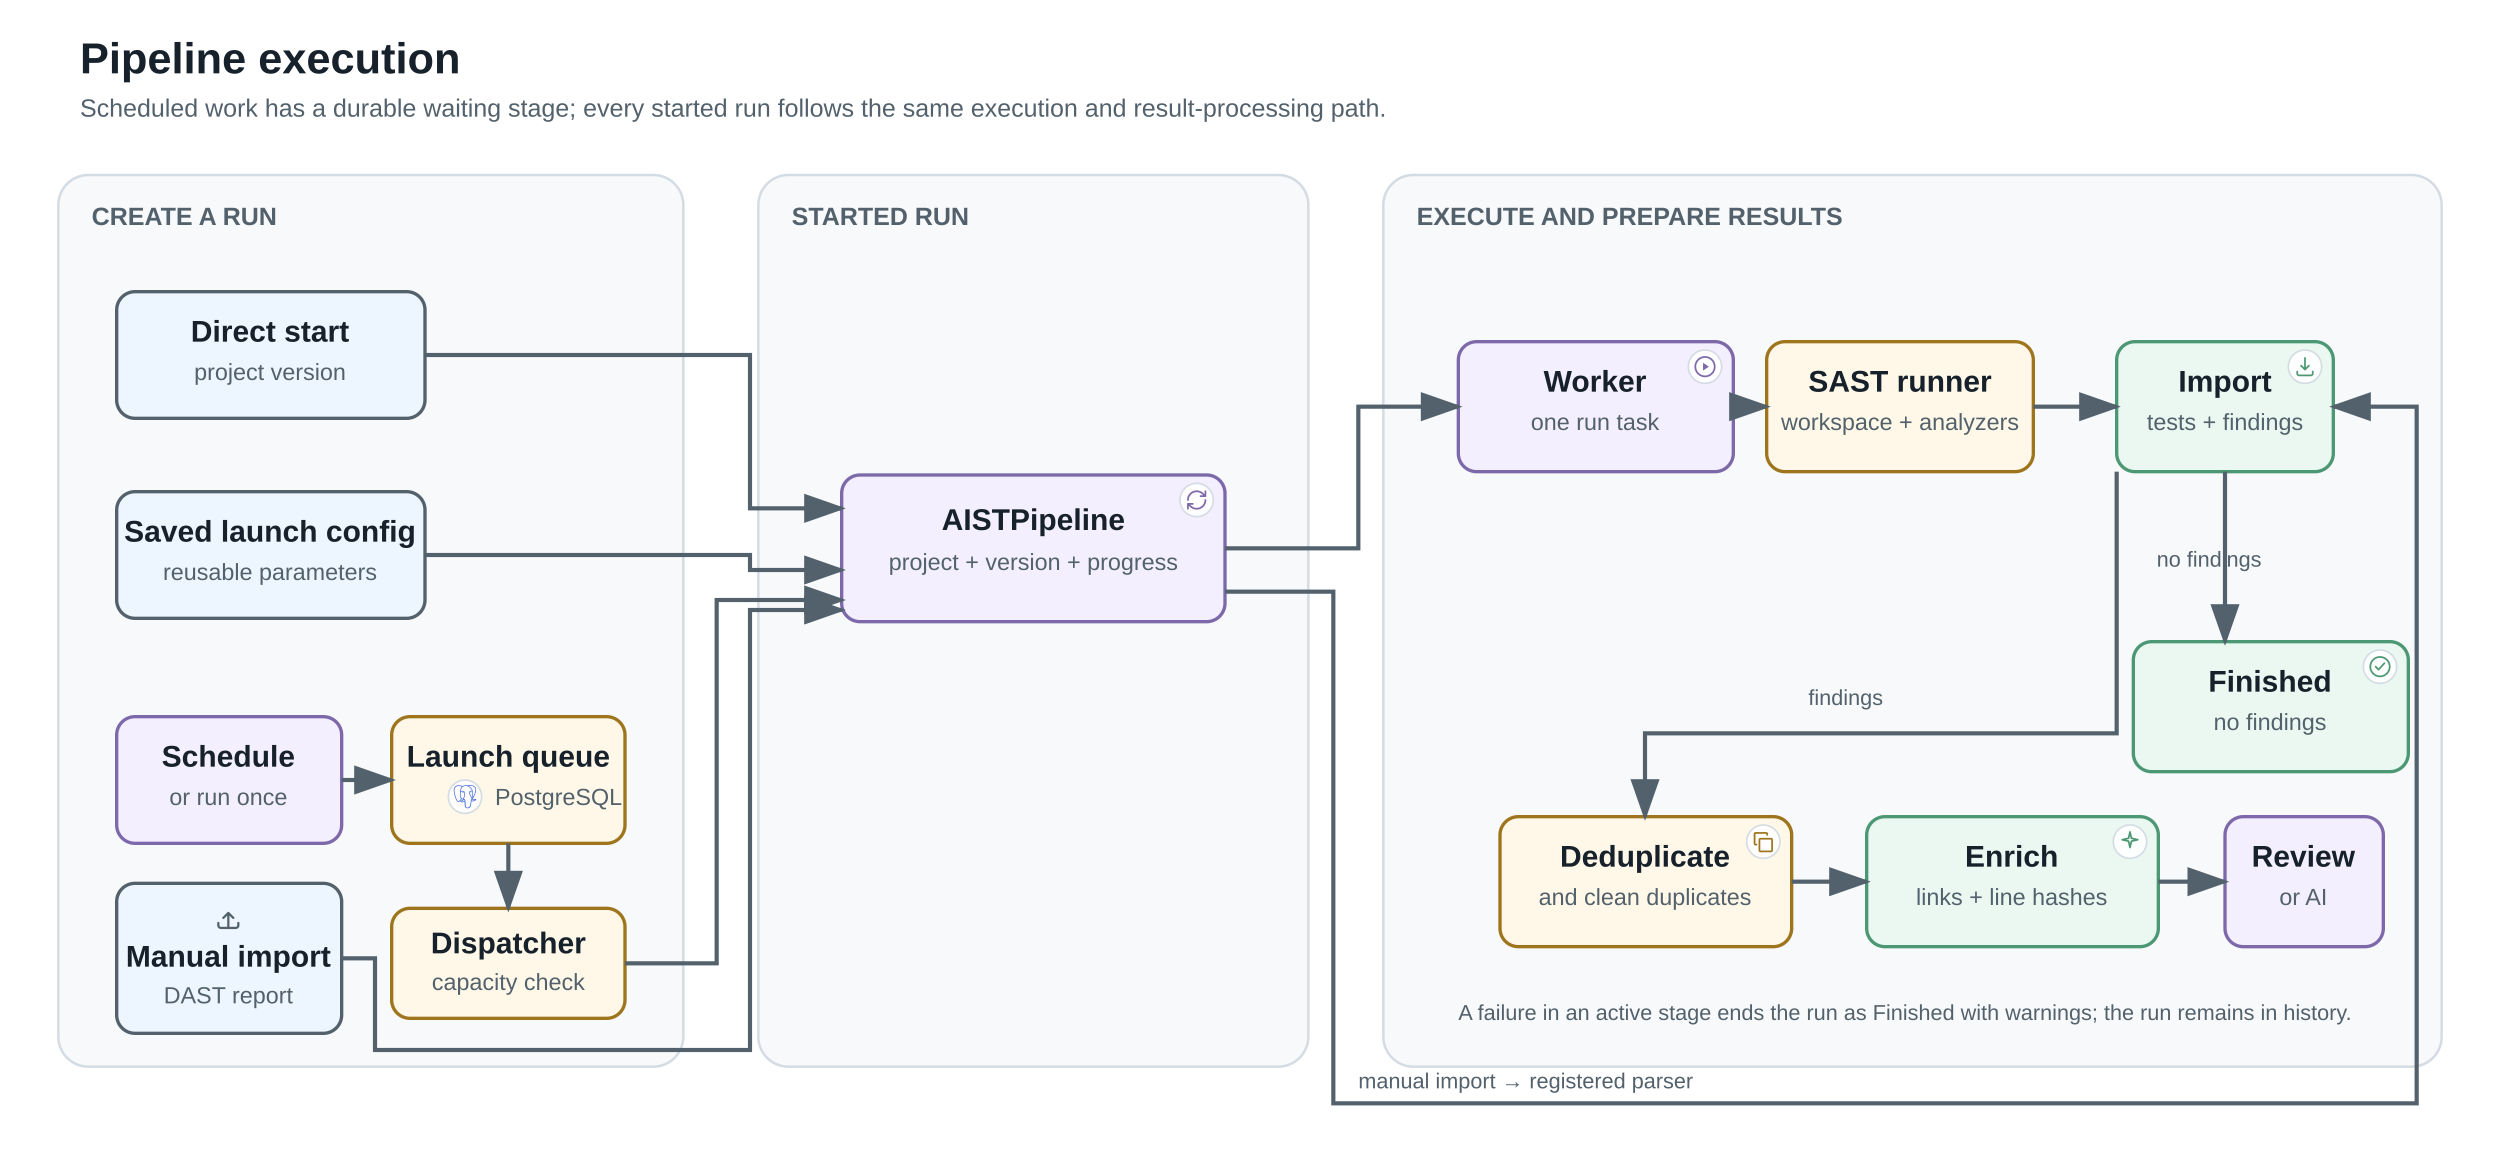
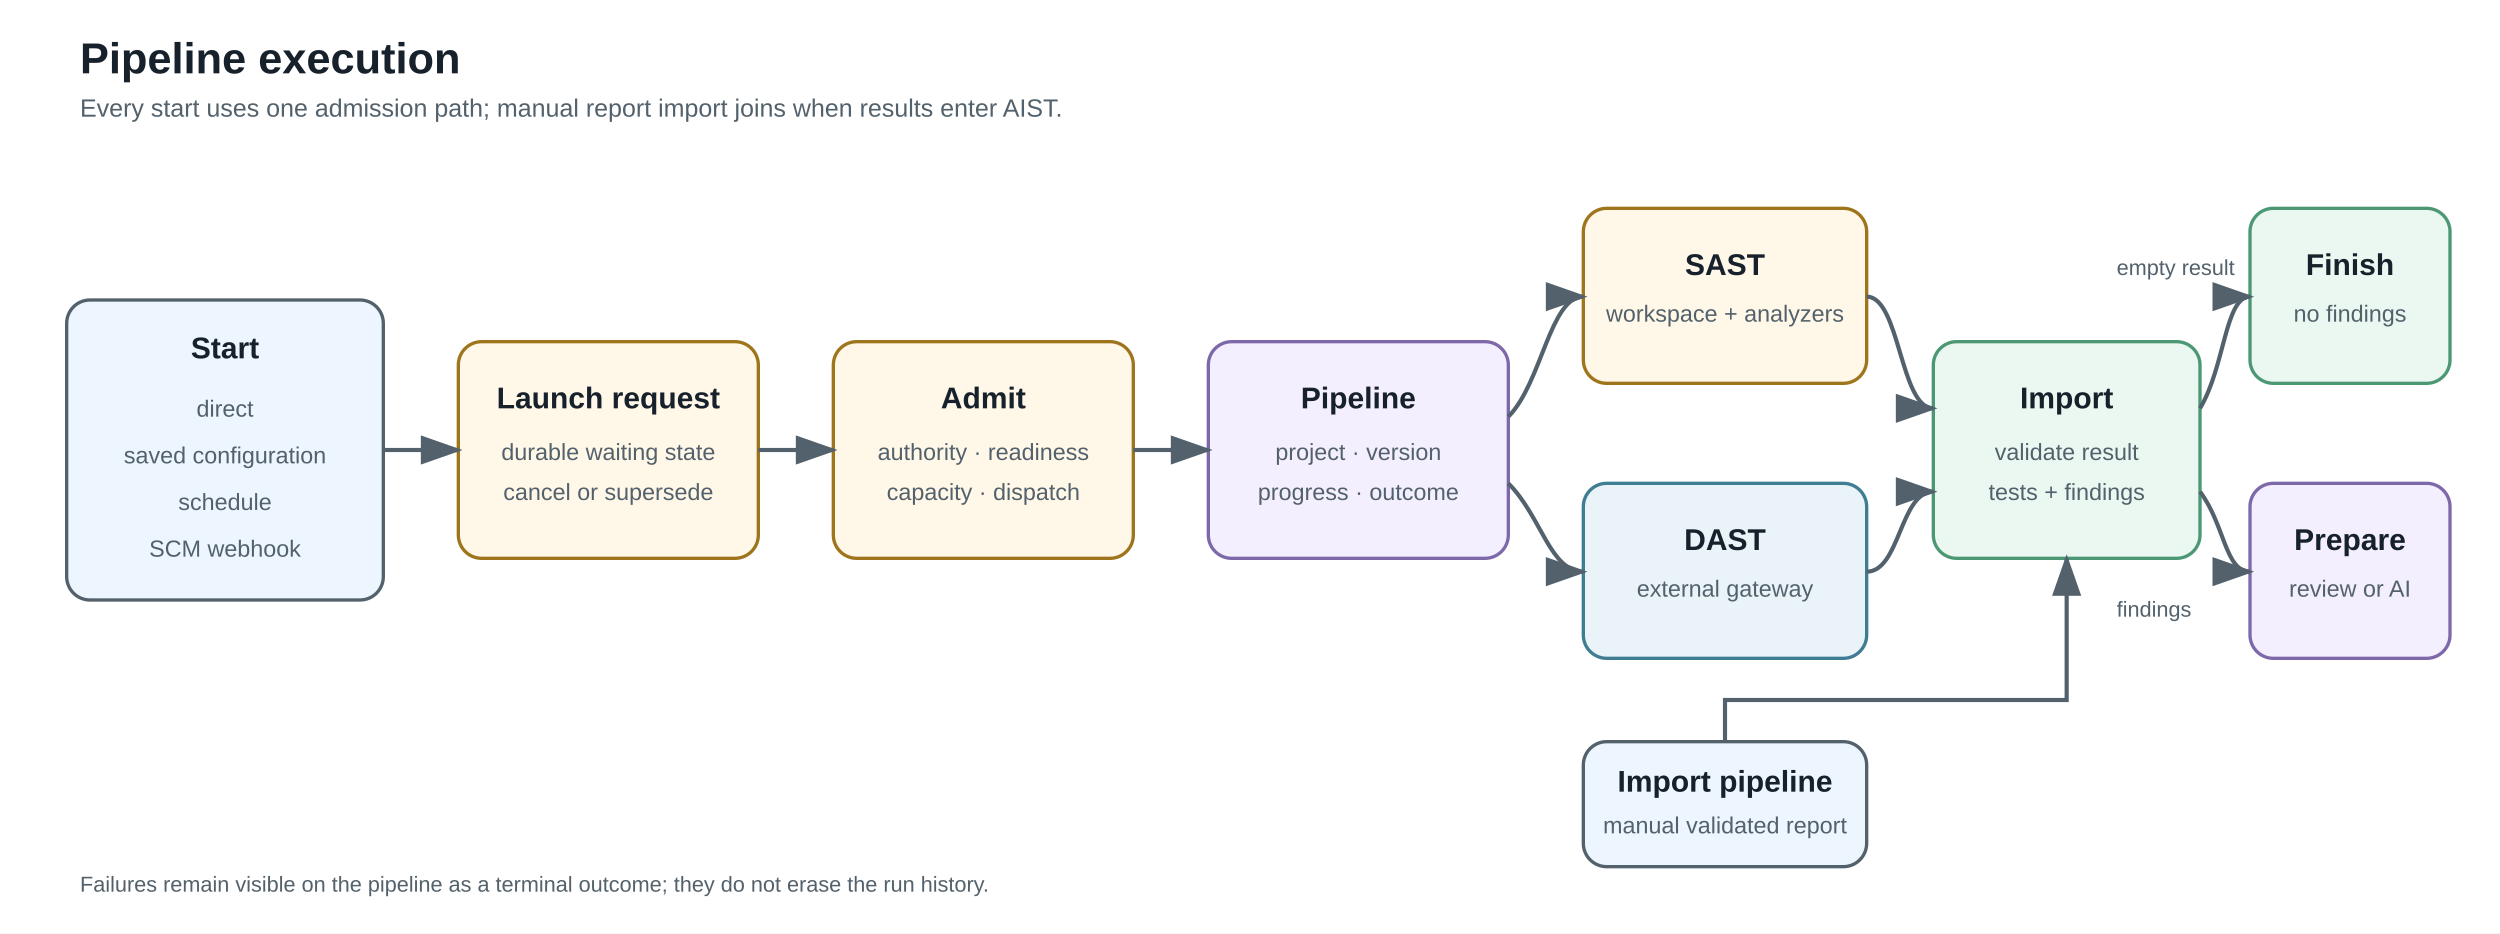
- <svg xmlns="http://www.w3.org/2000/svg" width="1500" height="690" viewBox="0 0 1500 690" role="img" aria-labelledby="title desc">
+ <svg xmlns="http://www.w3.org/2000/svg" width="1500" height="560" viewBox="0 0 1500 560" role="img" aria-labelledby="title desc">
  <defs>
    <marker id="arrow" markerWidth="10" markerHeight="7" refX="9" refY="3.5" orient="auto">
      <path d="M0 0L10 3.5 0 7z" fill="#52616b" />
    </marker>
    <style>.zone{fill:#f7f9fb;stroke:#d4dce3;stroke-width:1.5}.box{stroke-width:2}.head{font:700 18px Arial;fill:#17212b;text-anchor:middle}.body{font:14px Arial;fill:#52616b;text-anchor:middle}.label{font:700 15px Arial;fill:#52616b}.line{stroke:#52616b;stroke-width:2.5;fill:none;marker-end:url(#arrow)}.edge{font:13px Arial;fill:#52616b}.chip{fill:#ffffff;fill-opacity:.9;stroke:#d4dce3;stroke-width:1}</style>
    <symbol id="ico-upload" viewBox="0 0 24 24">
      <path fill="none" stroke="#52616b" stroke-width="1.8" stroke-linecap="round" stroke-linejoin="round" d="M12 21V9m0 0 4 4m-4-4-4 4M4 17v2a2 2 0 0 0 2 2h12a2 2 0 0 0 2-2v-2" />
    </symbol>
    <symbol id="ico-postgresql" viewBox="0 0 24 24">
      <path fill="#4169E1" d="M23.559 14.723a.527.527 0 0 0-.056-.119c-.139-.263-.477-.342-1.007-.232-1.653.341-2.293.131-2.526-.019 1.342-2.048 2.445-4.522 3.041-6.83.271-1.051.798-3.524.122-4.732a1.564 1.564 0 0 0-.151-.235C21.693.909 19.801.025 17.51.001c-1.495-.016-2.771.346-3.116.479a9.449 9.449 0 0 0-.516-.082 8.044 8.044 0 0 0-1.311-.128c-1.182-.018-2.204.264-3.05.841-.857-.321-4.789-1.645-7.222.079C.936 2.153.309 3.873.43 6.304c.041.818.507 3.334 1.242 5.744.46 1.506.939 2.702 1.433 3.582.553.994 1.126 1.593 1.714 1.79.447.149 1.133.144 1.858-.728.801-.964 1.59-1.826 1.945-2.207.435.235.906.362 1.39.377a.057.057 0 0 0 0.0.004 11.031 11.031 0 0 0-.247.305c-.339.43-.409.52-1.5.744-.31.064-1.134.234-1.146.811-.003.122.033.231.092.327.227.423.922.61 1.015.633 1.335.334 2.504.092 3.371-.679-.017 2.231.077 4.417.345 5.087.221.553.762 1.905 2.469 1.904.251 0 .526-.029.83-.094 1.782-.382 2.556-1.17 2.855-2.906.15-.871.402-2.875.539-4.101.017-.07.036-.121.057-.136.001-.001.07-.047.427.031a.367.367 0 0 0 .044.007l.254.022.015.001c.847.038 1.911-.143 2.531-.431.644-.299 1.806-1.032 1.595-1.67zM2.371 11.877c-.744-2.436-1.178-4.885-1.212-5.572-.109-2.171.417-3.683 1.562-4.493 1.837-1.299 4.84-.541 6.108-.13-.003.003-.007.006-.01.009-2.024 2.044-1.976 5.536-1.971 5.75-0.0.082.007.199.016.359.035.587.1 1.68-.073 2.918-.161 1.15.194 2.276.973 3.089.081.084.165.163.252.237-.347.371-1.1 1.193-1.903 2.158-.568.682-.96.552-1.089.509-.392-.131-.813-.587-1.238-1.322-.48-.839-.964-2.032-1.415-3.513zm6.007 5.087c-.171-.043-.327-.113-.432-.177.089-.039.237-.09.483-.141 1.283-.264 1.482-.451 1.914-1.0.099-.126.212-.269.367-.443a.355.355 0 0 0 .074-.13c.171-.151.272-.11.437-.042.156.065.308.26.369.475.029.102.062.294-.045.444-.904 1.266-2.222 1.249-3.168 1.013zm2.094-3.988-.052.141c-.133.357-.257.688-.333 1.003-.667-.002-1.317-.287-1.81-.802-.628-.655-.913-1.566-.782-2.5.183-1.308.115-2.447.079-3.059-.005-.086-.009-.161-.012-.22.296-.262 1.666-.996 2.643-.772.446.102.718.406.831.928.585 2.704.077 3.831-.33 4.736-.084.187-.163.363-.231.545zm7.364 4.572c-.017.177-.036.376-.062.596l-.146.438a.355.355 0 0 0-.018.108c-.006.475-.054.649-.115.869-.063.229-.135.489-.179 1.058-.11 1.414-.878 2.227-2.417 2.557-1.516.325-1.784-.497-2.021-1.222a6.582 6.582 0 0 0-.077-.227c-.215-.586-.191-1.412-.157-2.555.017-.561-.025-1.901-.33-2.646.004-.293.011-.591.019-.892a.353.353 0 0 0-.015-.113 1.493 1.493 0 0 0-.044-.208c-.123-.428-.421-.787-.78-.935-.142-.059-.404-.167-.718-.087.067-.276.183-.588.309-.925l.053-.142c.059-.16.134-.326.213-.501.426-.948 1.011-2.245.377-5.177-.237-1.098-1.03-1.634-2.232-1.51-.721.075-1.38.365-1.709.532a5.672 5.672 0 0 0-.196.104c.092-1.106.439-3.174 1.736-4.482a4.031 4.031 0 0 1 .303-.276.353.353 0 0 0 .145-.064c.752-.571 1.694-.851 2.802-.833.409.007.802.034 1.174.081 1.939.354 3.244 1.447 4.036 2.383.814.962 1.255 1.931 1.431 2.454-1.323-.135-2.223.127-2.68.779-.993 1.419.543 4.173 1.281 5.496.135.243.252.452.289.541.24.583.551.971.779 1.255.07.087.137.171.189.245-.401.116-1.121.383-1.055 1.717-.012.156-.042.447-.083.815-.046.208-.07.46-.099.766zm.89-1.621c-.041-.832.269-.918.597-1.01a2.857 2.857 0 0 0 .135-.041 1.202 1.202 0 0 0 .134.103c.57.377 1.582.421 3.007.134-.202.177-.519.399-.953.601-.41.19-1.096.333-1.747.364-.72.034-1.086-.081-1.172-.151zm.57-9.271c-.006.351-.054.669-.105 1.002-.055.358-.112.727-.126 1.176-.014.437.04.891.093 1.33.107.887.216 1.8-.207 2.701a3.527 3.527 0 0 1-.188-.386c-.053-.128-.167-.333-.325-.616-.616-1.104-2.057-3.69-1.319-4.745.38-.543 1.341-.566 2.178-.463zm.228 7.014a12.376 12.376 0 0 0-.085-.107l-.035-.044c.726-1.2.584-2.386.458-3.438-.052-.432-.101-.84-.088-1.223.013-.406.067-.754.118-1.091.064-.415.129-.844.111-1.351.013-.053.019-.116.012-.19-.046-.485-.6-1.938-1.729-3.253-.608-.707-1.49-1.497-2.689-2.039.525-.107 1.233-.203 2.024-.186 2.051.046 3.675.814 4.824 2.282a.908.908 0 0 1 .067.1c.723 1.356-.276 6.275-2.987 10.54zm-8.817-6.116c-.025.179-.309.422-.621.422a.582.582 0 0 1-.081-.006c-.187-.026-.377-.144-.506-.316-.046-.06-.12-.178-.105-.284.005-.04.026-.099.092-.149.118-.089.352-.123.61-.087.316.044.643.194.611.419zm7.931-.411c.011.079-.049.201-.153.31-.068.072-.212.196-.408.223a.546.546 0 0 1-.075.005c-.293 0-.541-.234-.561-.372-.024-.176.264-.311.561-.352.297-.041.611.009.636.185z" />
    </symbol>
    <symbol id="ico-play" viewBox="0 0 24 24">
      <path fill="none" stroke="#7d69aa" stroke-width="1.8" stroke-linecap="round" stroke-linejoin="round" d="M12 22a10 10 0 1 0 0-20 10 10 0 0 0 0 20z" />
      <path fill="#7d69aa" stroke="none" d="M10 8l6 4-6 4z" />
    </symbol>
    <symbol id="ico-refresh" viewBox="0 0 24 24">
      <path fill="none" stroke="#7d69aa" stroke-width="1.8" stroke-linecap="round" stroke-linejoin="round" d="M3 12a9 9 0 0 1 15-6.7L21 8M21 3v5h-5M21 12a9 9 0 0 1-15 6.7L3 16M3 21v-5h5" />
    </symbol>
    <symbol id="ico-download" viewBox="0 0 24 24">
      <path fill="none" stroke="#4d9874" stroke-width="1.8" stroke-linecap="round" stroke-linejoin="round" d="M12 3v12m0 0 4-4m-4 4-4-4M4 17v2a2 2 0 0 0 2 2h12a2 2 0 0 0 2-2v-2" />
    </symbol>
    <symbol id="ico-check-circle" viewBox="0 0 24 24">
      <path fill="none" stroke="#4d9874" stroke-width="1.8" stroke-linecap="round" stroke-linejoin="round" d="M12 22a10 10 0 1 0 0-20 10 10 0 0 0 0 20zM7.5 12l3 3 6-6.5" />
    </symbol>
    <symbol id="ico-copy" viewBox="0 0 24 24">
      <path fill="none" stroke="#9e751d" stroke-width="1.8" stroke-linecap="round" stroke-linejoin="round" d="M9 9h11a1 1 0 0 1 1 1v11a1 1 0 0 1-1 1H9a1 1 0 0 1-1-1V10a1 1 0 0 1 1-1zM5 15H4a1 1 0 0 1-1-1V4a1 1 0 0 1 1-1h11a1 1 0 0 1 1 1v1" />
    </symbol>
    <symbol id="ico-sparkle" viewBox="0 0 24 24">
      <path fill="none" stroke="#4d9874" stroke-width="1.8" stroke-linecap="round" stroke-linejoin="round" d="M12 2l1.5 6.5L20 10l-6.5 1.5L12 18l-1.5-6.5L4 10l6.5-1.5z" />
    </symbol>
  </defs>
-   <rect width="1500" height="690" fill="#fff" />
+   <rect width="1500" height="560" fill="#fff" />
  <text x="48" y="44" font-family="Arial" font-size="26" font-weight="700" fill="#17212b">Pipeline execution</text>
-   <text x="48" y="70" font-family="Arial" font-size="15" fill="#52616b">Scheduled work has a durable waiting stage; every started run follows the same execution and result-processing path.</text>
-   <rect class="zone" x="35" y="105" width="375" height="535" rx="18" />
-   <text class="label" x="55" y="135">CREATE A RUN</text>
-   <rect class="box" x="70" y="175" width="185" height="76" rx="11" fill="#edf5ff" stroke="#52616b" />
-   <text class="head" x="162" y="205">Direct start</text>
-   <text class="body" x="162" y="228">project version</text>
-   <rect class="box" x="70" y="295" width="185" height="76" rx="11" fill="#edf5ff" stroke="#52616b" />
-   <text class="head" x="162" y="325">Saved launch config</text>
-   <text class="body" x="162" y="348">reusable parameters</text>
-   <rect class="box" x="70" y="430" width="135" height="76" rx="11" fill="#f4efff" stroke="#7d69aa" />
-   <text class="head" x="137" y="460">Schedule</text>
-   <text class="body" x="137" y="483">or run once</text>
-   <rect class="box" x="235" y="430" width="140" height="76" rx="11" fill="#fff8e8" stroke="#9e751d" />
-   <text class="head" x="305" y="460">Launch queue</text>
-   <circle cx="279" cy="478" r="10" class="chip" />
-   <use href="#ico-postgresql" x="272" y="471" width="14" height="14" aria-hidden="true" />
-   <text class="body" x="297" y="483" style="text-anchor:start">PostgreSQL</text>
-   <rect class="box" x="235" y="545" width="140" height="66" rx="11" fill="#fff8e8" stroke="#9e751d" />
-   <text class="head" x="305" y="572">Dispatcher</text>
-   <text class="body" x="305" y="594">capacity check</text>
-   <rect class="box" x="70" y="530" width="135" height="90" rx="11" fill="#edf5ff" stroke="#52616b" />
-   <use href="#ico-upload" x="128" y="541" width="18" height="18" />
-   <text class="head" x="137" y="580">Manual import</text>
-   <text class="body" x="137" y="602">DAST report</text>
-   <rect class="zone" x="455" y="105" width="330" height="535" rx="18" />
-   <text class="label" x="475" y="135">STARTED RUN</text>
-   <rect class="box" x="505" y="285" width="230" height="88" rx="11" fill="#f4efff" stroke="#7d69aa" />
-   <text class="head" x="620" y="318">AISTPipeline</text>
-   <text class="body" x="620" y="342">project + version + progress</text>
-   <circle cx="718" cy="300" r="10" class="chip" />
-   <use href="#ico-refresh" x="711" y="293" width="14" height="14" />
-   <rect class="zone" x="830" y="105" width="635" height="535" rx="18" />
-   <text class="label" x="850" y="135">EXECUTE AND PREPARE RESULTS</text>
-   <rect class="box" x="875" y="205" width="165" height="78" rx="11" fill="#f4efff" stroke="#7d69aa" />
-   <text class="head" x="957" y="235">Worker</text>
-   <text class="body" x="957" y="258">one run task</text>
-   <circle cx="1023" cy="220" r="10" class="chip" />
-   <use href="#ico-play" x="1016" y="213" width="14" height="14" />
-   <rect class="box" x="1060" y="205" width="160" height="78" rx="11" fill="#fff8e8" stroke="#9e751d" />
-   <text class="head" x="1140" y="235">SAST runner</text>
-   <text class="body" x="1140" y="258">workspace + analyzers</text>
-   <rect class="box" x="1270" y="205" width="130" height="78" rx="11" fill="#eaf8f1" stroke="#4d9874" />
-   <text class="head" x="1335" y="235">Import</text>
-   <text class="body" x="1335" y="258">tests + findings</text>
-   <circle cx="1383" cy="220" r="10" class="chip" />
-   <use href="#ico-download" x="1376" y="213" width="14" height="14" />
-   <rect class="box" x="1280" y="385" width="165" height="78" rx="11" fill="#eaf8f1" stroke="#4d9874" />
-   <text class="head" x="1362" y="415">Finished</text>
-   <text class="body" x="1362" y="438">no findings</text>
-   <circle cx="1428" cy="400" r="10" class="chip" />
-   <use href="#ico-check-circle" x="1421" y="393" width="14" height="14" />
-   <rect class="box" x="900" y="490" width="175" height="78" rx="11" fill="#fff8e8" stroke="#9e751d" />
-   <text class="head" x="987" y="520">Deduplicate</text>
-   <text class="body" x="987" y="543">and clean duplicates</text>
-   <circle cx="1058" cy="505" r="10" class="chip" />
-   <use href="#ico-copy" x="1051" y="498" width="14" height="14" />
-   <rect class="box" x="1120" y="490" width="175" height="78" rx="11" fill="#eaf8f1" stroke="#4d9874" />
-   <text class="head" x="1207" y="520">Enrich</text>
-   <text class="body" x="1207" y="543">links + line hashes</text>
-   <circle cx="1278" cy="505" r="10" class="chip" />
-   <use href="#ico-sparkle" x="1271" y="498" width="14" height="14" />
-   <rect class="box" x="1335" y="490" width="95" height="78" rx="11" fill="#f4efff" stroke="#7d69aa" />
-   <text class="head" x="1382" y="520">Review</text>
-   <text class="body" x="1382" y="543">or AI</text>
-   <path class="line" d="M255 213H450V305H505" />
-   <path class="line" d="M255 333H450V342H505" />
-   <path class="line" d="M205 468H235" />
-   <path class="line" d="M305 506V545" />
-   <path class="line" d="M375 578H430V360H505" />
-   <path class="line" d="M205 575H225V630H450V366H505" />
-   <path class="line" d="M735 329H815V244H875" />
-   <path class="line" d="M1040 244H1060" />
-   <path class="line" d="M1220 244H1270" />
-   <path class="line" d="M1335 283V385" />
-   <text class="edge" x="1294" y="340">no findings</text>
-   <path class="line" d="M1270 283V440H987V490" />
-   <text class="edge" x="1085" y="423">findings</text>
-   <path class="line" d="M1075 529H1120" />
-   <path class="line" d="M1295 529H1335" />
-   <path class="line" d="M735 355H800V662H1450V244H1400" />
-   <text class="edge" x="815" y="653">manual import → registered parser</text>
-   <text x="875" y="612" font-family="Arial" font-size="13" fill="#52616b">A failure in an active stage ends the run as Finished with warnings; the run remains in history.</text>
+   <text x="48" y="70" font-family="Arial" font-size="15" fill="#52616b">Every start uses one admission path; manual report import joins when results enter AIST.</text>
+   <rect class="box" x="40" y="180" width="190" height="180" rx="14" fill="#edf5ff" stroke="#52616b" />
+   <text class="head" x="135" y="215">Start</text>
+   <text class="body" x="135" y="250">direct</text>
+   <text class="body" x="135" y="278">saved configuration</text>
+   <text class="body" x="135" y="306">schedule</text>
+   <text class="body" x="135" y="334">SCM webhook</text>
+   <rect class="box" x="275" y="205" width="180" height="130" rx="14" fill="#fff8e8" stroke="#9e751d" />
+   <text class="head" x="365" y="245">Launch request</text>
+   <text class="body" x="365" y="276">durable waiting state</text>
+   <text class="body" x="365" y="300">cancel or supersede</text>
+   <rect class="box" x="500" y="205" width="180" height="130" rx="14" fill="#fff8e8" stroke="#9e751d" />
+   <text class="head" x="590" y="245">Admit</text>
+   <text class="body" x="590" y="276">authority · readiness</text>
+   <text class="body" x="590" y="300">capacity · dispatch</text>
+   <rect class="box" x="725" y="205" width="180" height="130" rx="14" fill="#f4efff" stroke="#7d69aa" />
+   <text class="head" x="815" y="245">Pipeline</text>
+   <text class="body" x="815" y="276">project · version</text>
+   <text class="body" x="815" y="300">progress · outcome</text>
+   <rect class="box" x="950" y="125" width="170" height="105" rx="14" fill="#fff8e8" stroke="#9e751d" />
+   <text class="head" x="1035" y="165">SAST</text>
+   <text class="body" x="1035" y="193">workspace + analyzers</text>
+   <rect class="box" x="950" y="290" width="170" height="105" rx="14" fill="#eaf3f7" stroke="#3f7d92" />
+   <text class="head" x="1035" y="330">DAST</text>
+   <text class="body" x="1035" y="358">external gateway</text>
+   <rect class="box" x="1160" y="205" width="160" height="130" rx="14" fill="#eaf8f1" stroke="#4d9874" />
+   <text class="head" x="1240" y="245">Import</text>
+   <text class="body" x="1240" y="276">validate result</text>
+   <text class="body" x="1240" y="300">tests + findings</text>
+   <rect class="box" x="1350" y="125" width="120" height="105" rx="14" fill="#eaf8f1" stroke="#4d9874" />
+   <text class="head" x="1410" y="165">Finish</text>
+   <text class="body" x="1410" y="193">no findings</text>
+   <rect class="box" x="1350" y="290" width="120" height="105" rx="14" fill="#f4efff" stroke="#7d69aa" />
+   <text class="head" x="1410" y="330">Prepare</text>
+   <text class="body" x="1410" y="358">review or AI</text>
+   <rect class="box" x="950" y="445" width="170" height="75" rx="14" fill="#edf5ff" stroke="#52616b" />
+   <text class="head" x="1035" y="475">Import pipeline</text>
+   <text class="body" x="1035" y="500">manual validated report</text>
+   <path class="line" d="M230 270H275" />
+   <path class="line" d="M455 270H500" />
+   <path class="line" d="M680 270H725" />
+   <path class="line" d="M905 250C925 230 930 178 950 178" />
+   <path class="line" d="M905 290C925 310 930 343 950 343" />
+   <path class="line" d="M1120 178C1140 178 1140 245 1160 245" />
+   <path class="line" d="M1120 343C1140 343 1140 295 1160 295" />
+   <path class="line" d="M1320 245C1335 220 1335 178 1350 178" />
+   <path class="line" d="M1320 295C1335 315 1335 343 1350 343" />
+   <path class="line" d="M1035 445V420H1240V335" />
+   <text class="edge" x="1270" y="165">empty result</text>
+   <text class="edge" x="1270" y="370">findings</text>
+   <text x="48" y="535" font-family="Arial" font-size="13" fill="#52616b">Failures remain visible on the pipeline as a terminal outcome; they do not erase the run history.</text>
</svg>
